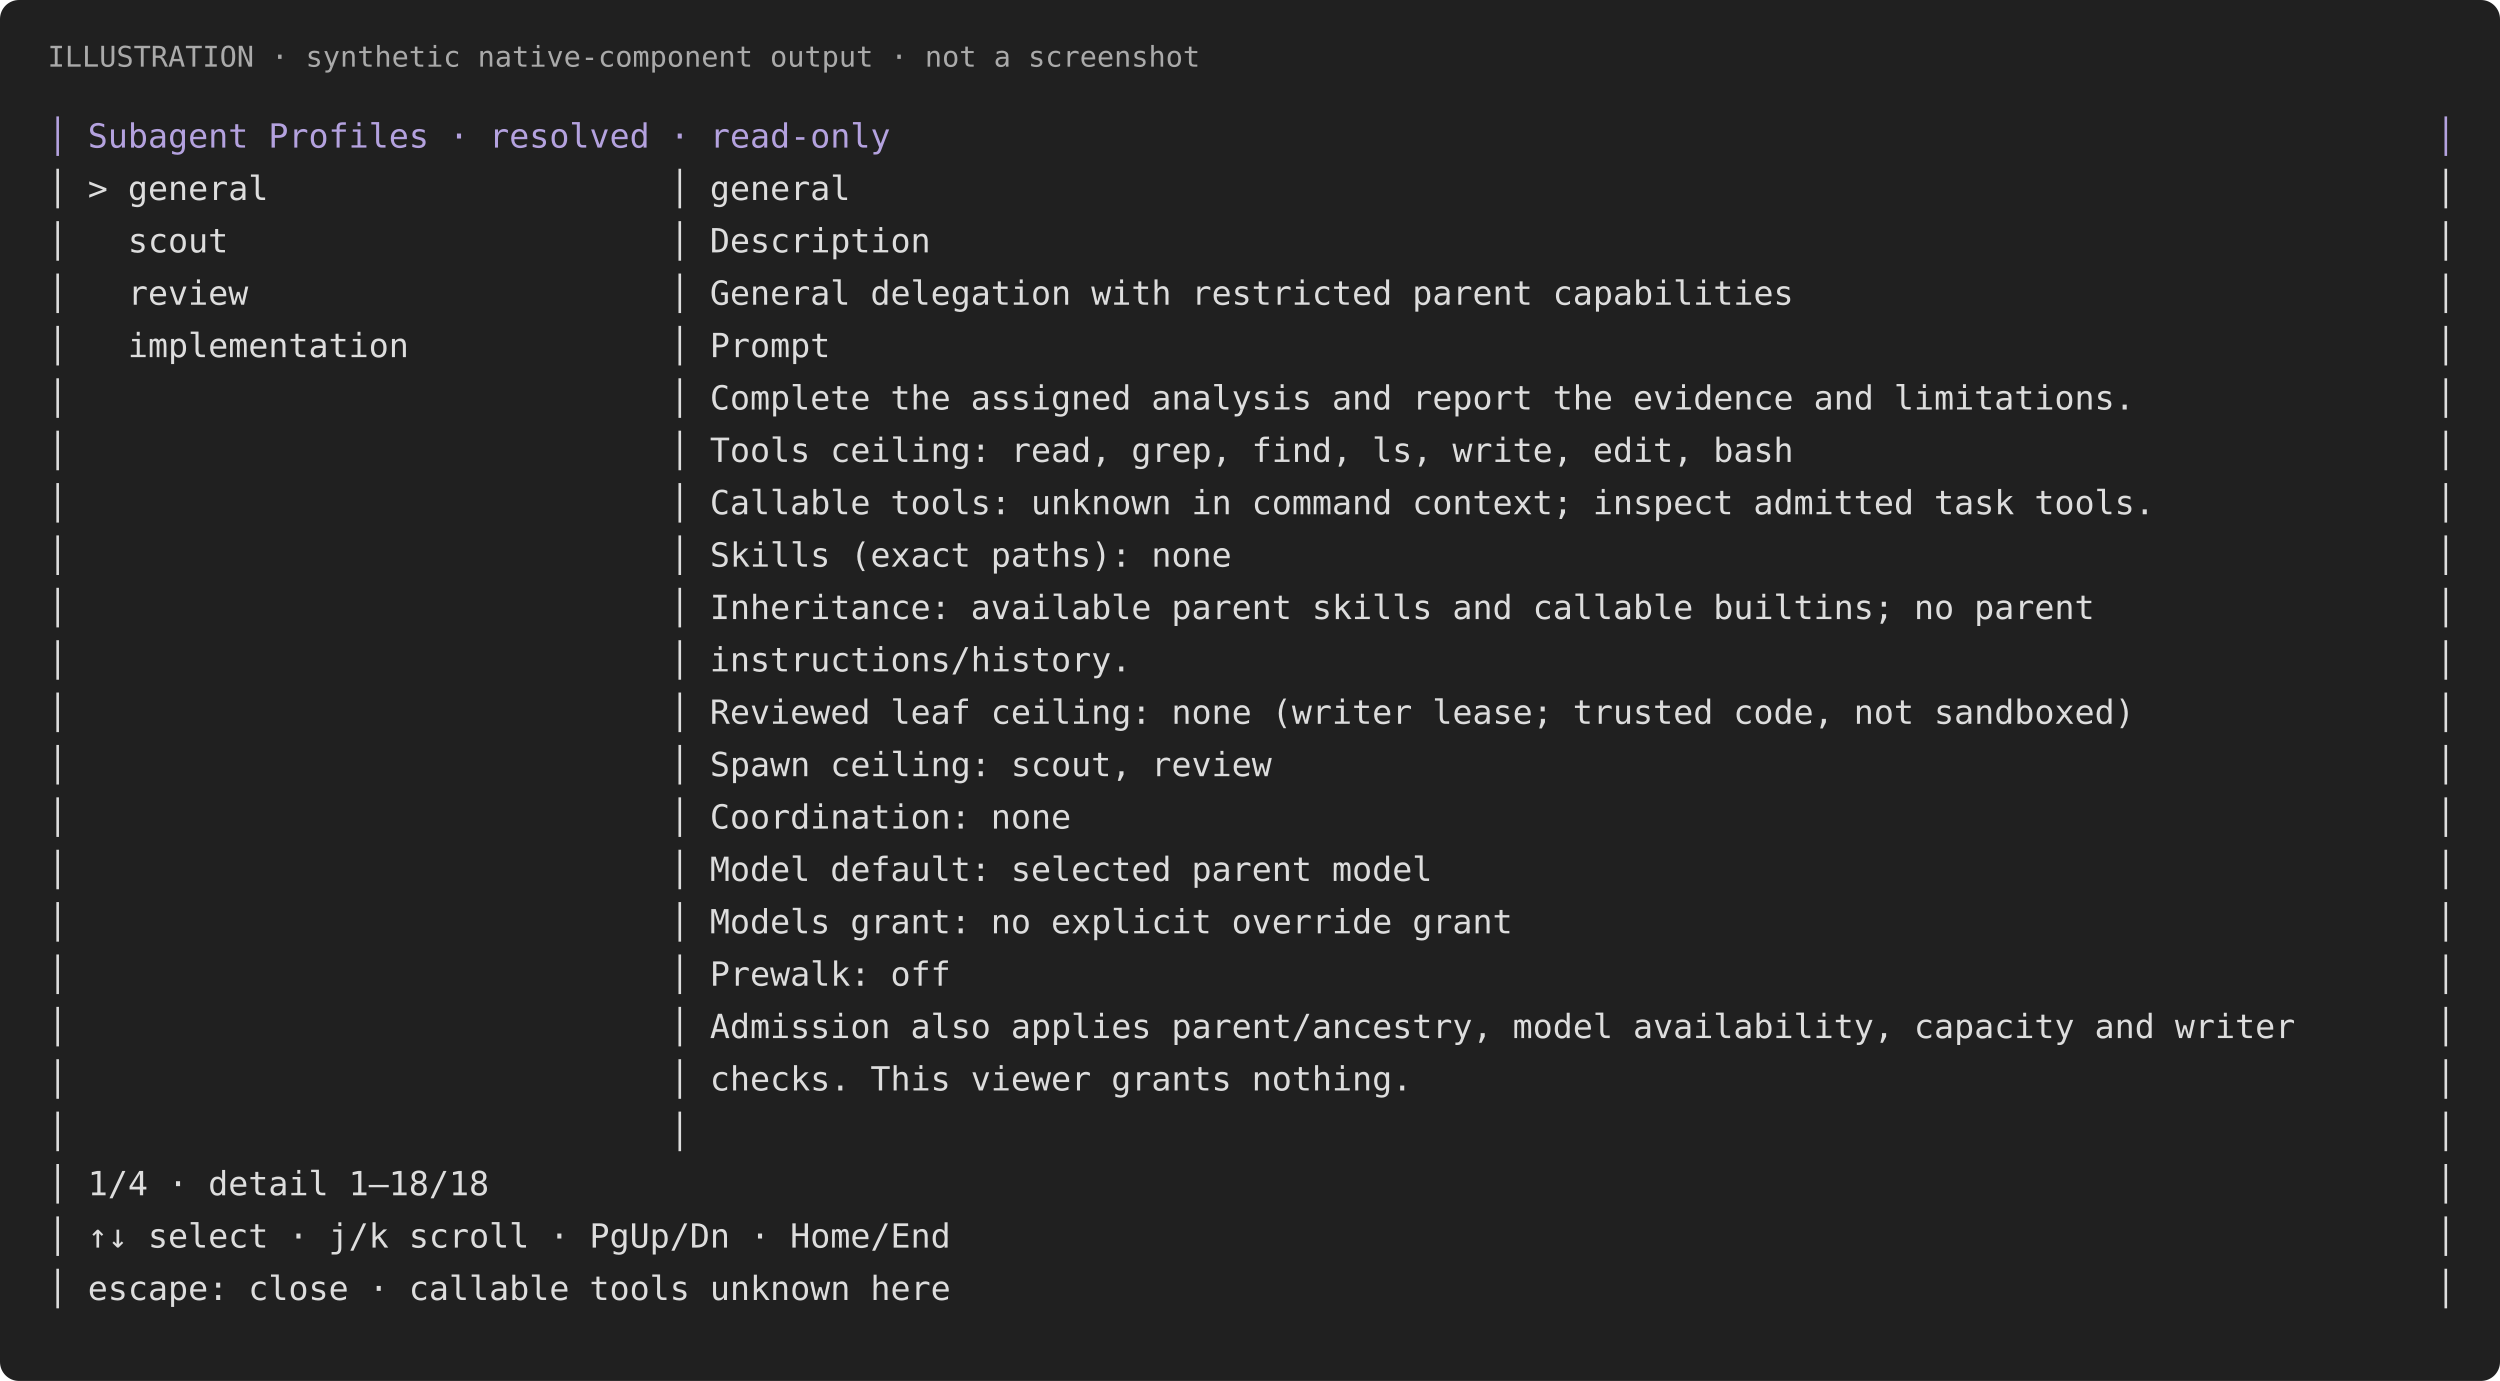
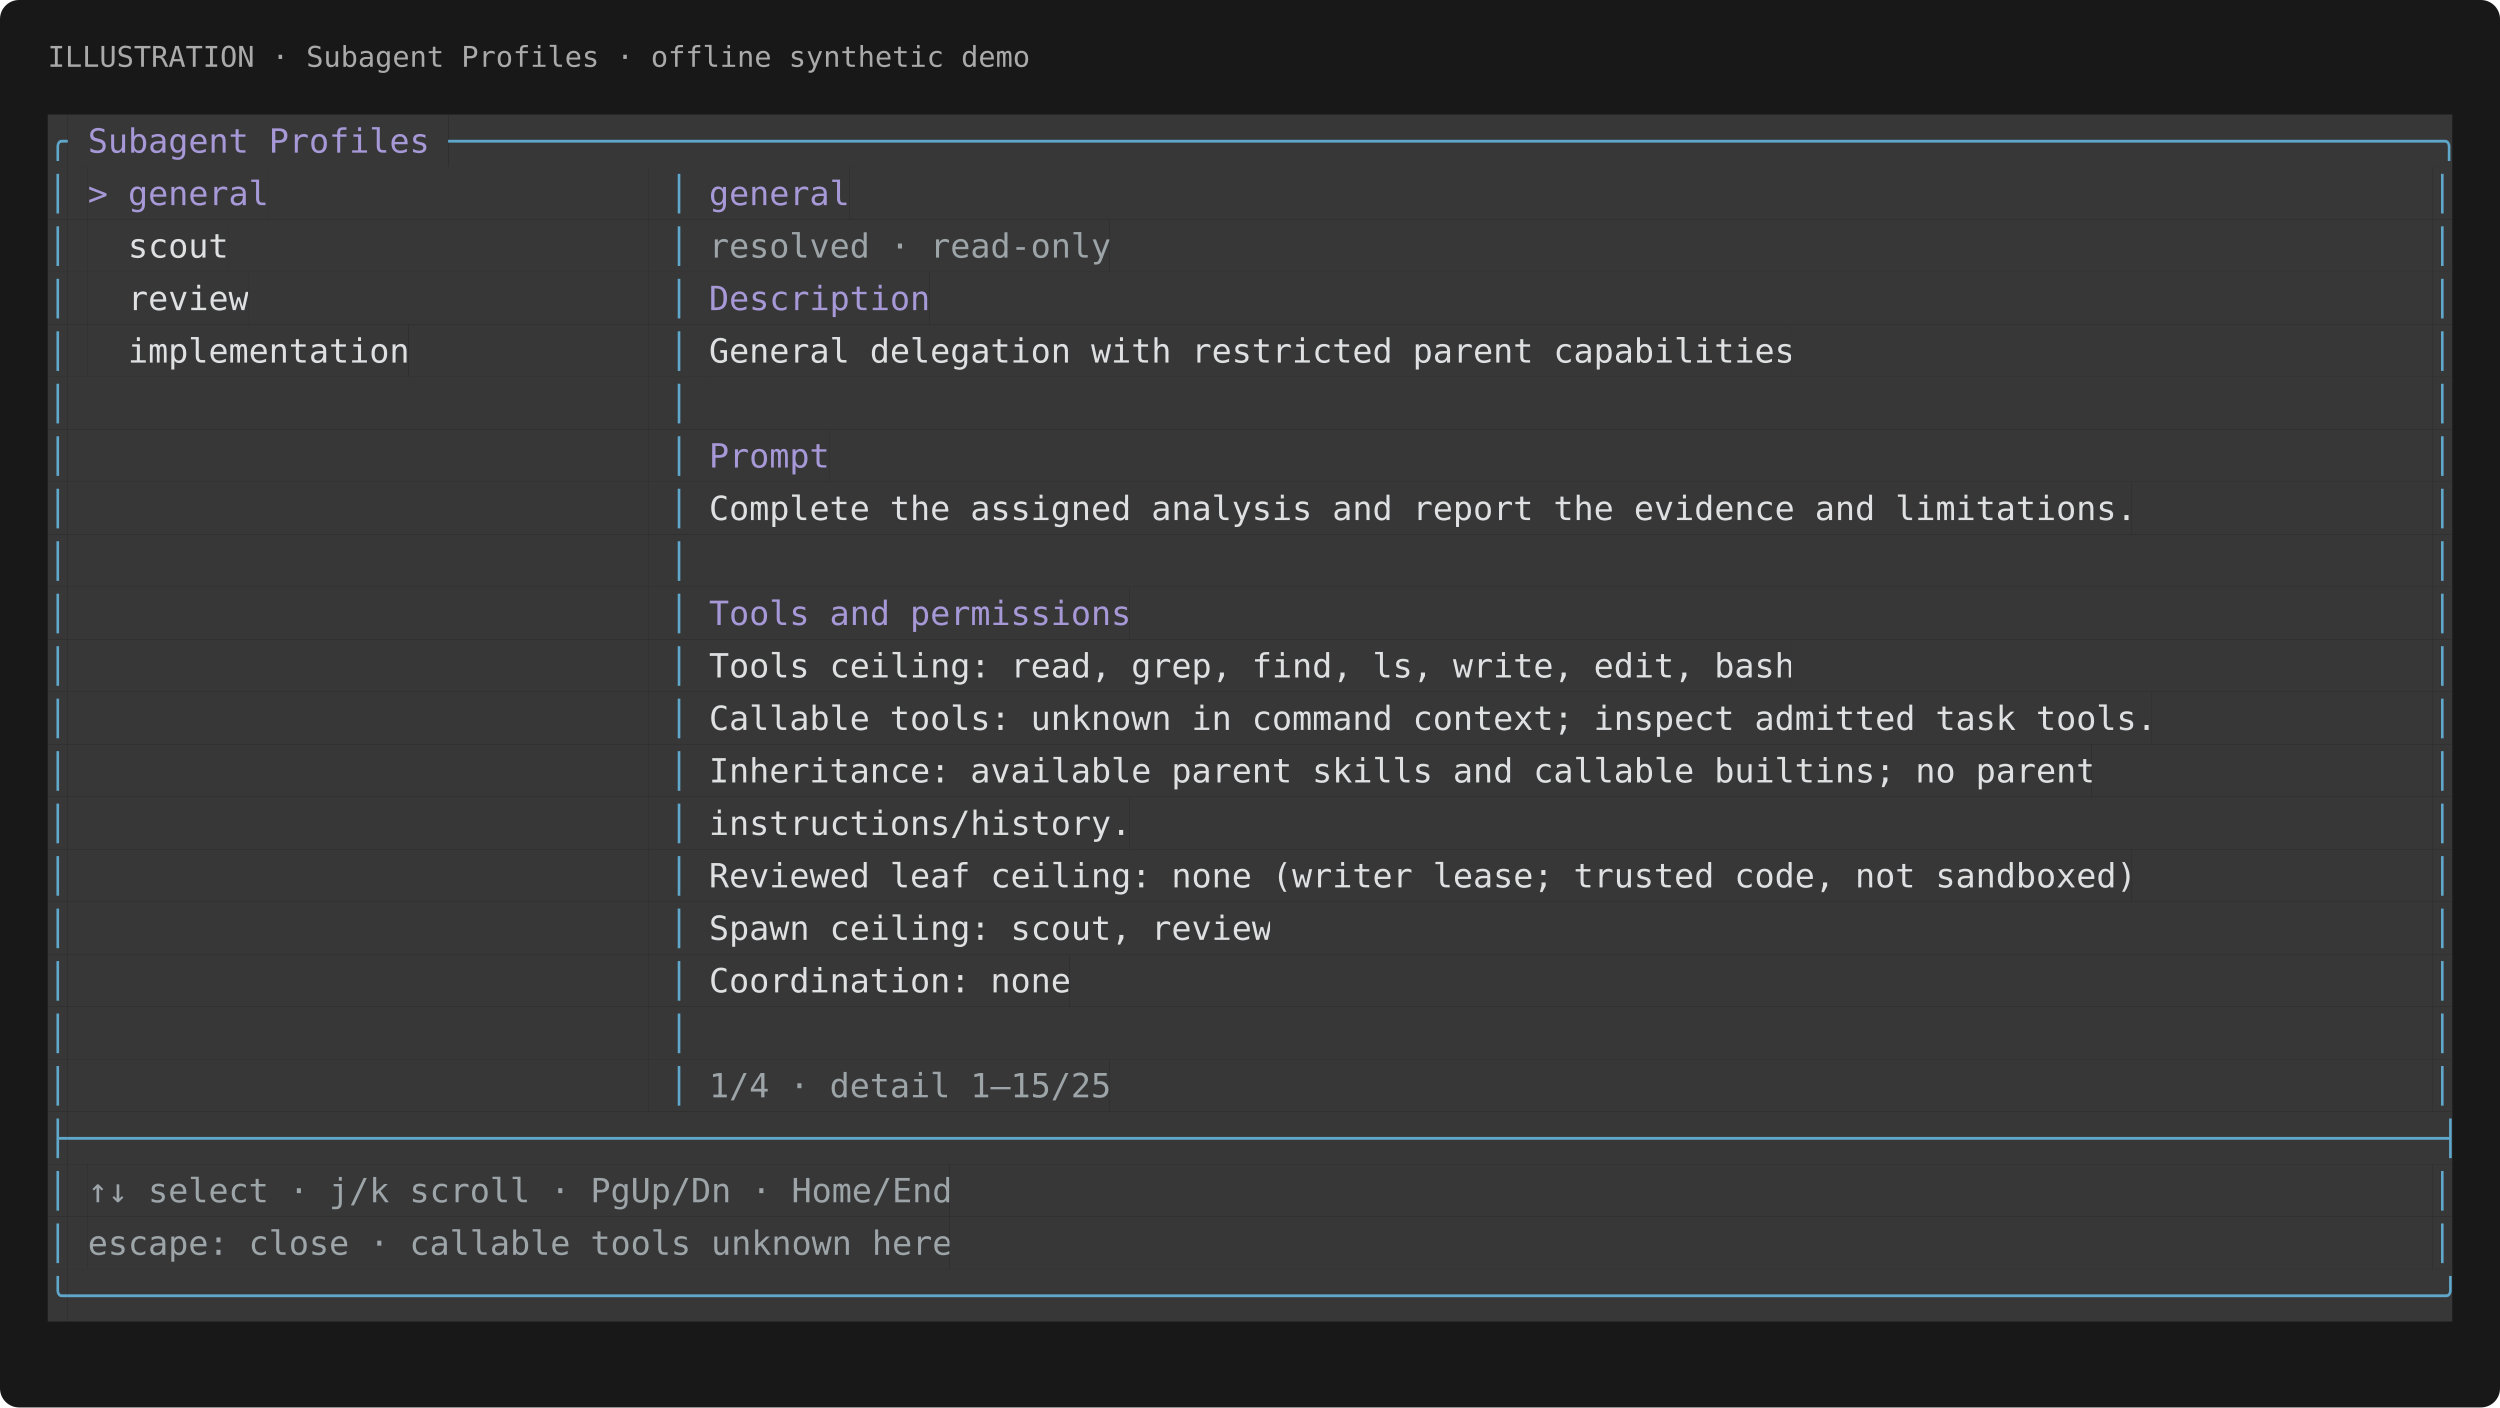
- <svg xmlns="http://www.w3.org/2000/svg" width="1050" height="580" viewBox="0 0 1050 580" role="img" aria-labelledby="title desc">
-   <rect width="100%" height="100%" rx="8" fill="#202020" />
-   <text x="20" y="28" fill="#aaaaaa" font-family="Menlo, monospace" font-size="12">ILLUSTRATION · synthetic native-component output · not a screenshot</text>
-   <text x="20" y="62" xml:space="preserve" fill="#b4a2df" font-family="Menlo, monospace" font-size="14" textLength="1008" lengthAdjust="spacingAndGlyphs">│ Subagent Profiles · resolved · read-only                                                                             │</text>
-   <text x="20" y="84" xml:space="preserve" fill="#dddddd" font-family="Menlo, monospace" font-size="14" textLength="1008" lengthAdjust="spacingAndGlyphs">│ &gt; general                    │ general                                                                               │</text>
-   <text x="20" y="106" xml:space="preserve" fill="#dddddd" font-family="Menlo, monospace" font-size="14" textLength="1008" lengthAdjust="spacingAndGlyphs">│   scout                      │ Description                                                                           │</text>
-   <text x="20" y="128" xml:space="preserve" fill="#dddddd" font-family="Menlo, monospace" font-size="14" textLength="1008" lengthAdjust="spacingAndGlyphs">│   review                     │ General delegation with restricted parent capabilities                                │</text>
-   <text x="20" y="150" xml:space="preserve" fill="#dddddd" font-family="Menlo, monospace" font-size="14" textLength="1008" lengthAdjust="spacingAndGlyphs">│   implementation             │ Prompt                                                                                │</text>
-   <text x="20" y="172" xml:space="preserve" fill="#dddddd" font-family="Menlo, monospace" font-size="14" textLength="1008" lengthAdjust="spacingAndGlyphs">│                              │ Complete the assigned analysis and report the evidence and limitations.               │</text>
-   <text x="20" y="194" xml:space="preserve" fill="#dddddd" font-family="Menlo, monospace" font-size="14" textLength="1008" lengthAdjust="spacingAndGlyphs">│                              │ Tools ceiling: read, grep, find, ls, write, edit, bash                                │</text>
-   <text x="20" y="216" xml:space="preserve" fill="#dddddd" font-family="Menlo, monospace" font-size="14" textLength="1008" lengthAdjust="spacingAndGlyphs">│                              │ Callable tools: unknown in command context; inspect admitted task tools.              │</text>
-   <text x="20" y="238" xml:space="preserve" fill="#dddddd" font-family="Menlo, monospace" font-size="14" textLength="1008" lengthAdjust="spacingAndGlyphs">│                              │ Skills (exact paths): none                                                            │</text>
-   <text x="20" y="260" xml:space="preserve" fill="#dddddd" font-family="Menlo, monospace" font-size="14" textLength="1008" lengthAdjust="spacingAndGlyphs">│                              │ Inheritance: available parent skills and callable builtins; no parent                 │</text>
-   <text x="20" y="282" xml:space="preserve" fill="#dddddd" font-family="Menlo, monospace" font-size="14" textLength="1008" lengthAdjust="spacingAndGlyphs">│                              │ instructions/history.                                                                 │</text>
-   <text x="20" y="304" xml:space="preserve" fill="#dddddd" font-family="Menlo, monospace" font-size="14" textLength="1008" lengthAdjust="spacingAndGlyphs">│                              │ Reviewed leaf ceiling: none (writer lease; trusted code, not sandboxed)               │</text>
-   <text x="20" y="326" xml:space="preserve" fill="#dddddd" font-family="Menlo, monospace" font-size="14" textLength="1008" lengthAdjust="spacingAndGlyphs">│                              │ Spawn ceiling: scout, review                                                          │</text>
-   <text x="20" y="348" xml:space="preserve" fill="#dddddd" font-family="Menlo, monospace" font-size="14" textLength="1008" lengthAdjust="spacingAndGlyphs">│                              │ Coordination: none                                                                    │</text>
-   <text x="20" y="370" xml:space="preserve" fill="#dddddd" font-family="Menlo, monospace" font-size="14" textLength="1008" lengthAdjust="spacingAndGlyphs">│                              │ Model default: selected parent model                                                  │</text>
-   <text x="20" y="392" xml:space="preserve" fill="#dddddd" font-family="Menlo, monospace" font-size="14" textLength="1008" lengthAdjust="spacingAndGlyphs">│                              │ Models grant: no explicit override grant                                              │</text>
-   <text x="20" y="414" xml:space="preserve" fill="#dddddd" font-family="Menlo, monospace" font-size="14" textLength="1008" lengthAdjust="spacingAndGlyphs">│                              │ Prewalk: off                                                                          │</text>
-   <text x="20" y="436" xml:space="preserve" fill="#dddddd" font-family="Menlo, monospace" font-size="14" textLength="1008" lengthAdjust="spacingAndGlyphs">│                              │ Admission also applies parent/ancestry, model availability, capacity and writer       │</text>
-   <text x="20" y="458" xml:space="preserve" fill="#dddddd" font-family="Menlo, monospace" font-size="14" textLength="1008" lengthAdjust="spacingAndGlyphs">│                              │ checks. This viewer grants nothing.                                                   │</text>
-   <text x="20" y="480" xml:space="preserve" fill="#dddddd" font-family="Menlo, monospace" font-size="14" textLength="1008" lengthAdjust="spacingAndGlyphs">│                              │                                                                                       │</text>
-   <text x="20" y="502" xml:space="preserve" fill="#dddddd" font-family="Menlo, monospace" font-size="14" textLength="1008" lengthAdjust="spacingAndGlyphs">│ 1/4 · detail 1–18/18                                                                                                 │</text>
-   <text x="20" y="524" xml:space="preserve" fill="#dddddd" font-family="Menlo, monospace" font-size="14" textLength="1008" lengthAdjust="spacingAndGlyphs">│ ↑↓ select · j/k scroll · PgUp/Dn · Home/End                                                                          │</text>
-   <text x="20" y="546" xml:space="preserve" fill="#dddddd" font-family="Menlo, monospace" font-size="14" textLength="1008" lengthAdjust="spacingAndGlyphs">│ escape: close · callable tools unknown here                                                                          │</text>
+ <svg xmlns="http://www.w3.org/2000/svg" width="1048" height="590" viewBox="0 0 1048 590" role="img" aria-labelledby="title desc">
+   <rect width="100%" height="100%" rx="8" fill="#181818" />
+   <text x="20" y="28" fill="#aaaaaa" font-family="Menlo, monospace" font-size="12">ILLUSTRATION · Subagent Profiles · offline synthetic demo</text>
+   <rect x="20" y="48" width="8.4" height="22" fill="rgb(55,55,55)" />
+   <text x="20" y="64" xml:space="preserve" fill="rgb(95,168,204)" font-family="Menlo, monospace" font-size="14" textLength="8.4" lengthAdjust="spacingAndGlyphs">╭</text>
+   <rect x="28.4" y="48" width="159.6" height="22" fill="rgb(55,55,55)" />
+   <text x="28.4" y="64" xml:space="preserve" fill="rgb(167,152,215)" font-family="Menlo, monospace" font-size="14" textLength="159.6" lengthAdjust="spacingAndGlyphs"> Subagent Profiles </text>
+   <rect x="188" y="48" width="840" height="22" fill="rgb(55,55,55)" />
+   <text x="188" y="64" xml:space="preserve" fill="rgb(95,168,204)" font-family="Menlo, monospace" font-size="14" textLength="840" lengthAdjust="spacingAndGlyphs">───────────────────────────────────────────────────────────────────────────────────────────────────╮</text>
+   <rect x="20" y="70" width="8.4" height="22" fill="rgb(55,55,55)" />
+   <text x="20" y="86" xml:space="preserve" fill="rgb(95,168,204)" font-family="Menlo, monospace" font-size="14" textLength="8.4" lengthAdjust="spacingAndGlyphs">│</text>
+   <rect x="28.4" y="70" width="8.4" height="22" fill="rgb(55,55,55)" />
+   <text x="28.4" y="86" xml:space="preserve" fill="#dddddd" font-family="Menlo, monospace" font-size="14" textLength="8.4" lengthAdjust="spacingAndGlyphs"> </text>
+   <rect x="36.8" y="70" width="75.6" height="22" fill="rgb(55,55,55)" />
+   <text x="36.8" y="86" xml:space="preserve" fill="rgb(167,152,215)" font-family="Menlo, monospace" font-size="14" textLength="75.6" lengthAdjust="spacingAndGlyphs">&gt; general</text>
+   <rect x="112.4" y="70" width="159.6" height="22" fill="rgb(55,55,55)" />
+   <text x="112.4" y="86" xml:space="preserve" fill="#dddddd" font-family="Menlo, monospace" font-size="14" textLength="159.6" lengthAdjust="spacingAndGlyphs">                   </text>
+   <rect x="272" y="70" width="25.2" height="22" fill="rgb(55,55,55)" />
+   <text x="272" y="86" xml:space="preserve" fill="rgb(95,168,204)" font-family="Menlo, monospace" font-size="14" textLength="25.2" lengthAdjust="spacingAndGlyphs"> │ </text>
+   <rect x="297.2" y="70" width="58.8" height="22" fill="rgb(55,55,55)" />
+   <text x="297.2" y="86" xml:space="preserve" fill="rgb(167,152,215)" font-family="Menlo, monospace" font-size="14" textLength="58.8" lengthAdjust="spacingAndGlyphs">general</text>
+   <rect x="356" y="70" width="663.6" height="22" fill="rgb(55,55,55)" />
+   <text x="356" y="86" xml:space="preserve" fill="#dddddd" font-family="Menlo, monospace" font-size="14" textLength="663.6" lengthAdjust="spacingAndGlyphs">                                                                               </text>
+   <rect x="1019.6" y="70" width="8.4" height="22" fill="rgb(55,55,55)" />
+   <text x="1019.6" y="86" xml:space="preserve" fill="rgb(95,168,204)" font-family="Menlo, monospace" font-size="14" textLength="8.4" lengthAdjust="spacingAndGlyphs">│</text>
+   <rect x="20" y="92" width="8.4" height="22" fill="rgb(55,55,55)" />
+   <text x="20" y="108" xml:space="preserve" fill="rgb(95,168,204)" font-family="Menlo, monospace" font-size="14" textLength="8.4" lengthAdjust="spacingAndGlyphs">│</text>
+   <rect x="28.4" y="92" width="8.4" height="22" fill="rgb(55,55,55)" />
+   <text x="28.4" y="108" xml:space="preserve" fill="#dddddd" font-family="Menlo, monospace" font-size="14" textLength="8.4" lengthAdjust="spacingAndGlyphs"> </text>
+   <rect x="36.8" y="92" width="58.8" height="22" fill="rgb(55,55,55)" />
+   <text x="36.8" y="108" xml:space="preserve" fill="rgb(222,224,225)" font-family="Menlo, monospace" font-size="14" textLength="58.8" lengthAdjust="spacingAndGlyphs">  scout</text>
+   <rect x="95.6" y="92" width="176.4" height="22" fill="rgb(55,55,55)" />
+   <text x="95.6" y="108" xml:space="preserve" fill="#dddddd" font-family="Menlo, monospace" font-size="14" textLength="176.4" lengthAdjust="spacingAndGlyphs">                     </text>
+   <rect x="272" y="92" width="25.2" height="22" fill="rgb(55,55,55)" />
+   <text x="272" y="108" xml:space="preserve" fill="rgb(95,168,204)" font-family="Menlo, monospace" font-size="14" textLength="25.2" lengthAdjust="spacingAndGlyphs"> │ </text>
+   <rect x="297.2" y="92" width="168" height="22" fill="rgb(55,55,55)" />
+   <text x="297.2" y="108" xml:space="preserve" fill="rgb(157,165,169)" font-family="Menlo, monospace" font-size="14" textLength="168" lengthAdjust="spacingAndGlyphs">resolved · read-only</text>
+   <rect x="465.2" y="92" width="554.4" height="22" fill="rgb(55,55,55)" />
+   <text x="465.2" y="108" xml:space="preserve" fill="#dddddd" font-family="Menlo, monospace" font-size="14" textLength="554.4" lengthAdjust="spacingAndGlyphs">                                                                  </text>
+   <rect x="1019.6" y="92" width="8.4" height="22" fill="rgb(55,55,55)" />
+   <text x="1019.6" y="108" xml:space="preserve" fill="rgb(95,168,204)" font-family="Menlo, monospace" font-size="14" textLength="8.4" lengthAdjust="spacingAndGlyphs">│</text>
+   <rect x="20" y="114" width="8.4" height="22" fill="rgb(55,55,55)" />
+   <text x="20" y="130" xml:space="preserve" fill="rgb(95,168,204)" font-family="Menlo, monospace" font-size="14" textLength="8.4" lengthAdjust="spacingAndGlyphs">│</text>
+   <rect x="28.4" y="114" width="8.4" height="22" fill="rgb(55,55,55)" />
+   <text x="28.4" y="130" xml:space="preserve" fill="#dddddd" font-family="Menlo, monospace" font-size="14" textLength="8.4" lengthAdjust="spacingAndGlyphs"> </text>
+   <rect x="36.8" y="114" width="67.2" height="22" fill="rgb(55,55,55)" />
+   <text x="36.8" y="130" xml:space="preserve" fill="rgb(222,224,225)" font-family="Menlo, monospace" font-size="14" textLength="67.2" lengthAdjust="spacingAndGlyphs">  review</text>
+   <rect x="104" y="114" width="168" height="22" fill="rgb(55,55,55)" />
+   <text x="104" y="130" xml:space="preserve" fill="#dddddd" font-family="Menlo, monospace" font-size="14" textLength="168" lengthAdjust="spacingAndGlyphs">                    </text>
+   <rect x="272" y="114" width="25.2" height="22" fill="rgb(55,55,55)" />
+   <text x="272" y="130" xml:space="preserve" fill="rgb(95,168,204)" font-family="Menlo, monospace" font-size="14" textLength="25.2" lengthAdjust="spacingAndGlyphs"> │ </text>
+   <rect x="297.2" y="114" width="92.4" height="22" fill="rgb(55,55,55)" />
+   <text x="297.2" y="130" xml:space="preserve" fill="rgb(167,152,215)" font-family="Menlo, monospace" font-size="14" textLength="92.4" lengthAdjust="spacingAndGlyphs">Description</text>
+   <rect x="389.6" y="114" width="630" height="22" fill="rgb(55,55,55)" />
+   <text x="389.6" y="130" xml:space="preserve" fill="#dddddd" font-family="Menlo, monospace" font-size="14" textLength="630" lengthAdjust="spacingAndGlyphs">                                                                           </text>
+   <rect x="1019.6" y="114" width="8.4" height="22" fill="rgb(55,55,55)" />
+   <text x="1019.6" y="130" xml:space="preserve" fill="rgb(95,168,204)" font-family="Menlo, monospace" font-size="14" textLength="8.4" lengthAdjust="spacingAndGlyphs">│</text>
+   <rect x="20" y="136" width="8.4" height="22" fill="rgb(55,55,55)" />
+   <text x="20" y="152" xml:space="preserve" fill="rgb(95,168,204)" font-family="Menlo, monospace" font-size="14" textLength="8.4" lengthAdjust="spacingAndGlyphs">│</text>
+   <rect x="28.4" y="136" width="8.4" height="22" fill="rgb(55,55,55)" />
+   <text x="28.4" y="152" xml:space="preserve" fill="#dddddd" font-family="Menlo, monospace" font-size="14" textLength="8.4" lengthAdjust="spacingAndGlyphs"> </text>
+   <rect x="36.8" y="136" width="134.4" height="22" fill="rgb(55,55,55)" />
+   <text x="36.8" y="152" xml:space="preserve" fill="rgb(222,224,225)" font-family="Menlo, monospace" font-size="14" textLength="134.4" lengthAdjust="spacingAndGlyphs">  implementation</text>
+   <rect x="171.2" y="136" width="100.8" height="22" fill="rgb(55,55,55)" />
+   <text x="171.2" y="152" xml:space="preserve" fill="#dddddd" font-family="Menlo, monospace" font-size="14" textLength="100.8" lengthAdjust="spacingAndGlyphs">            </text>
+   <rect x="272" y="136" width="25.2" height="22" fill="rgb(55,55,55)" />
+   <text x="272" y="152" xml:space="preserve" fill="rgb(95,168,204)" font-family="Menlo, monospace" font-size="14" textLength="25.2" lengthAdjust="spacingAndGlyphs"> │ </text>
+   <rect x="297.2" y="136" width="453.6" height="22" fill="rgb(55,55,55)" />
+   <text x="297.2" y="152" xml:space="preserve" fill="rgb(222,224,225)" font-family="Menlo, monospace" font-size="14" textLength="453.6" lengthAdjust="spacingAndGlyphs">General delegation with restricted parent capabilities</text>
+   <rect x="750.8" y="136" width="268.8" height="22" fill="rgb(55,55,55)" />
+   <text x="750.8" y="152" xml:space="preserve" fill="#dddddd" font-family="Menlo, monospace" font-size="14" textLength="268.8" lengthAdjust="spacingAndGlyphs">                                </text>
+   <rect x="1019.6" y="136" width="8.4" height="22" fill="rgb(55,55,55)" />
+   <text x="1019.6" y="152" xml:space="preserve" fill="rgb(95,168,204)" font-family="Menlo, monospace" font-size="14" textLength="8.4" lengthAdjust="spacingAndGlyphs">│</text>
+   <rect x="20" y="158" width="8.4" height="22" fill="rgb(55,55,55)" />
+   <text x="20" y="174" xml:space="preserve" fill="rgb(95,168,204)" font-family="Menlo, monospace" font-size="14" textLength="8.4" lengthAdjust="spacingAndGlyphs">│</text>
+   <rect x="28.4" y="158" width="243.6" height="22" fill="rgb(55,55,55)" />
+   <text x="28.4" y="174" xml:space="preserve" fill="#dddddd" font-family="Menlo, monospace" font-size="14" textLength="243.6" lengthAdjust="spacingAndGlyphs">                             </text>
+   <rect x="272" y="158" width="25.2" height="22" fill="rgb(55,55,55)" />
+   <text x="272" y="174" xml:space="preserve" fill="rgb(95,168,204)" font-family="Menlo, monospace" font-size="14" textLength="25.2" lengthAdjust="spacingAndGlyphs"> │ </text>
+   <rect x="297.2" y="158" width="722.4" height="22" fill="rgb(55,55,55)" />
+   <text x="297.2" y="174" xml:space="preserve" fill="#dddddd" font-family="Menlo, monospace" font-size="14" textLength="722.4" lengthAdjust="spacingAndGlyphs">                                                                                      </text>
+   <rect x="1019.6" y="158" width="8.4" height="22" fill="rgb(55,55,55)" />
+   <text x="1019.6" y="174" xml:space="preserve" fill="rgb(95,168,204)" font-family="Menlo, monospace" font-size="14" textLength="8.4" lengthAdjust="spacingAndGlyphs">│</text>
+   <rect x="20" y="180" width="8.4" height="22" fill="rgb(55,55,55)" />
+   <text x="20" y="196" xml:space="preserve" fill="rgb(95,168,204)" font-family="Menlo, monospace" font-size="14" textLength="8.4" lengthAdjust="spacingAndGlyphs">│</text>
+   <rect x="28.4" y="180" width="243.6" height="22" fill="rgb(55,55,55)" />
+   <text x="28.4" y="196" xml:space="preserve" fill="#dddddd" font-family="Menlo, monospace" font-size="14" textLength="243.6" lengthAdjust="spacingAndGlyphs">                             </text>
+   <rect x="272" y="180" width="25.2" height="22" fill="rgb(55,55,55)" />
+   <text x="272" y="196" xml:space="preserve" fill="rgb(95,168,204)" font-family="Menlo, monospace" font-size="14" textLength="25.2" lengthAdjust="spacingAndGlyphs"> │ </text>
+   <rect x="297.2" y="180" width="50.4" height="22" fill="rgb(55,55,55)" />
+   <text x="297.2" y="196" xml:space="preserve" fill="rgb(167,152,215)" font-family="Menlo, monospace" font-size="14" textLength="50.4" lengthAdjust="spacingAndGlyphs">Prompt</text>
+   <rect x="347.6" y="180" width="672" height="22" fill="rgb(55,55,55)" />
+   <text x="347.6" y="196" xml:space="preserve" fill="#dddddd" font-family="Menlo, monospace" font-size="14" textLength="672" lengthAdjust="spacingAndGlyphs">                                                                                </text>
+   <rect x="1019.6" y="180" width="8.4" height="22" fill="rgb(55,55,55)" />
+   <text x="1019.6" y="196" xml:space="preserve" fill="rgb(95,168,204)" font-family="Menlo, monospace" font-size="14" textLength="8.4" lengthAdjust="spacingAndGlyphs">│</text>
+   <rect x="20" y="202" width="8.4" height="22" fill="rgb(55,55,55)" />
+   <text x="20" y="218" xml:space="preserve" fill="rgb(95,168,204)" font-family="Menlo, monospace" font-size="14" textLength="8.4" lengthAdjust="spacingAndGlyphs">│</text>
+   <rect x="28.4" y="202" width="243.6" height="22" fill="rgb(55,55,55)" />
+   <text x="28.4" y="218" xml:space="preserve" fill="#dddddd" font-family="Menlo, monospace" font-size="14" textLength="243.6" lengthAdjust="spacingAndGlyphs">                             </text>
+   <rect x="272" y="202" width="25.2" height="22" fill="rgb(55,55,55)" />
+   <text x="272" y="218" xml:space="preserve" fill="rgb(95,168,204)" font-family="Menlo, monospace" font-size="14" textLength="25.2" lengthAdjust="spacingAndGlyphs"> │ </text>
+   <rect x="297.2" y="202" width="596.4" height="22" fill="rgb(55,55,55)" />
+   <text x="297.2" y="218" xml:space="preserve" fill="rgb(222,224,225)" font-family="Menlo, monospace" font-size="14" textLength="596.4" lengthAdjust="spacingAndGlyphs">Complete the assigned analysis and report the evidence and limitations.</text>
+   <rect x="893.6" y="202" width="126" height="22" fill="rgb(55,55,55)" />
+   <text x="893.6" y="218" xml:space="preserve" fill="#dddddd" font-family="Menlo, monospace" font-size="14" textLength="126" lengthAdjust="spacingAndGlyphs">               </text>
+   <rect x="1019.6" y="202" width="8.4" height="22" fill="rgb(55,55,55)" />
+   <text x="1019.6" y="218" xml:space="preserve" fill="rgb(95,168,204)" font-family="Menlo, monospace" font-size="14" textLength="8.4" lengthAdjust="spacingAndGlyphs">│</text>
+   <rect x="20" y="224" width="8.4" height="22" fill="rgb(55,55,55)" />
+   <text x="20" y="240" xml:space="preserve" fill="rgb(95,168,204)" font-family="Menlo, monospace" font-size="14" textLength="8.4" lengthAdjust="spacingAndGlyphs">│</text>
+   <rect x="28.4" y="224" width="243.6" height="22" fill="rgb(55,55,55)" />
+   <text x="28.4" y="240" xml:space="preserve" fill="#dddddd" font-family="Menlo, monospace" font-size="14" textLength="243.6" lengthAdjust="spacingAndGlyphs">                             </text>
+   <rect x="272" y="224" width="25.2" height="22" fill="rgb(55,55,55)" />
+   <text x="272" y="240" xml:space="preserve" fill="rgb(95,168,204)" font-family="Menlo, monospace" font-size="14" textLength="25.2" lengthAdjust="spacingAndGlyphs"> │ </text>
+   <rect x="297.2" y="224" width="722.4" height="22" fill="rgb(55,55,55)" />
+   <text x="297.2" y="240" xml:space="preserve" fill="#dddddd" font-family="Menlo, monospace" font-size="14" textLength="722.4" lengthAdjust="spacingAndGlyphs">                                                                                      </text>
+   <rect x="1019.6" y="224" width="8.4" height="22" fill="rgb(55,55,55)" />
+   <text x="1019.6" y="240" xml:space="preserve" fill="rgb(95,168,204)" font-family="Menlo, monospace" font-size="14" textLength="8.4" lengthAdjust="spacingAndGlyphs">│</text>
+   <rect x="20" y="246" width="8.4" height="22" fill="rgb(55,55,55)" />
+   <text x="20" y="262" xml:space="preserve" fill="rgb(95,168,204)" font-family="Menlo, monospace" font-size="14" textLength="8.4" lengthAdjust="spacingAndGlyphs">│</text>
+   <rect x="28.4" y="246" width="243.6" height="22" fill="rgb(55,55,55)" />
+   <text x="28.4" y="262" xml:space="preserve" fill="#dddddd" font-family="Menlo, monospace" font-size="14" textLength="243.6" lengthAdjust="spacingAndGlyphs">                             </text>
+   <rect x="272" y="246" width="25.2" height="22" fill="rgb(55,55,55)" />
+   <text x="272" y="262" xml:space="preserve" fill="rgb(95,168,204)" font-family="Menlo, monospace" font-size="14" textLength="25.2" lengthAdjust="spacingAndGlyphs"> │ </text>
+   <rect x="297.2" y="246" width="176.4" height="22" fill="rgb(55,55,55)" />
+   <text x="297.2" y="262" xml:space="preserve" fill="rgb(167,152,215)" font-family="Menlo, monospace" font-size="14" textLength="176.4" lengthAdjust="spacingAndGlyphs">Tools and permissions</text>
+   <rect x="473.6" y="246" width="546" height="22" fill="rgb(55,55,55)" />
+   <text x="473.6" y="262" xml:space="preserve" fill="#dddddd" font-family="Menlo, monospace" font-size="14" textLength="546" lengthAdjust="spacingAndGlyphs">                                                                 </text>
+   <rect x="1019.6" y="246" width="8.4" height="22" fill="rgb(55,55,55)" />
+   <text x="1019.6" y="262" xml:space="preserve" fill="rgb(95,168,204)" font-family="Menlo, monospace" font-size="14" textLength="8.4" lengthAdjust="spacingAndGlyphs">│</text>
+   <rect x="20" y="268" width="8.4" height="22" fill="rgb(55,55,55)" />
+   <text x="20" y="284" xml:space="preserve" fill="rgb(95,168,204)" font-family="Menlo, monospace" font-size="14" textLength="8.4" lengthAdjust="spacingAndGlyphs">│</text>
+   <rect x="28.4" y="268" width="243.6" height="22" fill="rgb(55,55,55)" />
+   <text x="28.4" y="284" xml:space="preserve" fill="#dddddd" font-family="Menlo, monospace" font-size="14" textLength="243.6" lengthAdjust="spacingAndGlyphs">                             </text>
+   <rect x="272" y="268" width="25.2" height="22" fill="rgb(55,55,55)" />
+   <text x="272" y="284" xml:space="preserve" fill="rgb(95,168,204)" font-family="Menlo, monospace" font-size="14" textLength="25.2" lengthAdjust="spacingAndGlyphs"> │ </text>
+   <rect x="297.2" y="268" width="453.6" height="22" fill="rgb(55,55,55)" />
+   <text x="297.2" y="284" xml:space="preserve" fill="rgb(222,224,225)" font-family="Menlo, monospace" font-size="14" textLength="453.6" lengthAdjust="spacingAndGlyphs">Tools ceiling: read, grep, find, ls, write, edit, bash</text>
+   <rect x="750.8" y="268" width="268.8" height="22" fill="rgb(55,55,55)" />
+   <text x="750.8" y="284" xml:space="preserve" fill="#dddddd" font-family="Menlo, monospace" font-size="14" textLength="268.8" lengthAdjust="spacingAndGlyphs">                                </text>
+   <rect x="1019.6" y="268" width="8.4" height="22" fill="rgb(55,55,55)" />
+   <text x="1019.6" y="284" xml:space="preserve" fill="rgb(95,168,204)" font-family="Menlo, monospace" font-size="14" textLength="8.4" lengthAdjust="spacingAndGlyphs">│</text>
+   <rect x="20" y="290" width="8.4" height="22" fill="rgb(55,55,55)" />
+   <text x="20" y="306" xml:space="preserve" fill="rgb(95,168,204)" font-family="Menlo, monospace" font-size="14" textLength="8.4" lengthAdjust="spacingAndGlyphs">│</text>
+   <rect x="28.4" y="290" width="243.6" height="22" fill="rgb(55,55,55)" />
+   <text x="28.4" y="306" xml:space="preserve" fill="#dddddd" font-family="Menlo, monospace" font-size="14" textLength="243.6" lengthAdjust="spacingAndGlyphs">                             </text>
+   <rect x="272" y="290" width="25.2" height="22" fill="rgb(55,55,55)" />
+   <text x="272" y="306" xml:space="preserve" fill="rgb(95,168,204)" font-family="Menlo, monospace" font-size="14" textLength="25.2" lengthAdjust="spacingAndGlyphs"> │ </text>
+   <rect x="297.2" y="290" width="604.8" height="22" fill="rgb(55,55,55)" />
+   <text x="297.2" y="306" xml:space="preserve" fill="rgb(222,224,225)" font-family="Menlo, monospace" font-size="14" textLength="604.8" lengthAdjust="spacingAndGlyphs">Callable tools: unknown in command context; inspect admitted task tools.</text>
+   <rect x="902" y="290" width="117.6" height="22" fill="rgb(55,55,55)" />
+   <text x="902" y="306" xml:space="preserve" fill="#dddddd" font-family="Menlo, monospace" font-size="14" textLength="117.6" lengthAdjust="spacingAndGlyphs">              </text>
+   <rect x="1019.6" y="290" width="8.4" height="22" fill="rgb(55,55,55)" />
+   <text x="1019.6" y="306" xml:space="preserve" fill="rgb(95,168,204)" font-family="Menlo, monospace" font-size="14" textLength="8.4" lengthAdjust="spacingAndGlyphs">│</text>
+   <rect x="20" y="312" width="8.4" height="22" fill="rgb(55,55,55)" />
+   <text x="20" y="328" xml:space="preserve" fill="rgb(95,168,204)" font-family="Menlo, monospace" font-size="14" textLength="8.4" lengthAdjust="spacingAndGlyphs">│</text>
+   <rect x="28.4" y="312" width="243.6" height="22" fill="rgb(55,55,55)" />
+   <text x="28.4" y="328" xml:space="preserve" fill="#dddddd" font-family="Menlo, monospace" font-size="14" textLength="243.6" lengthAdjust="spacingAndGlyphs">                             </text>
+   <rect x="272" y="312" width="25.2" height="22" fill="rgb(55,55,55)" />
+   <text x="272" y="328" xml:space="preserve" fill="rgb(95,168,204)" font-family="Menlo, monospace" font-size="14" textLength="25.2" lengthAdjust="spacingAndGlyphs"> │ </text>
+   <rect x="297.2" y="312" width="579.6" height="22" fill="rgb(55,55,55)" />
+   <text x="297.2" y="328" xml:space="preserve" fill="rgb(222,224,225)" font-family="Menlo, monospace" font-size="14" textLength="579.6" lengthAdjust="spacingAndGlyphs">Inheritance: available parent skills and callable builtins; no parent</text>
+   <rect x="876.8" y="312" width="142.8" height="22" fill="rgb(55,55,55)" />
+   <text x="876.8" y="328" xml:space="preserve" fill="#dddddd" font-family="Menlo, monospace" font-size="14" textLength="142.8" lengthAdjust="spacingAndGlyphs">                 </text>
+   <rect x="1019.6" y="312" width="8.4" height="22" fill="rgb(55,55,55)" />
+   <text x="1019.6" y="328" xml:space="preserve" fill="rgb(95,168,204)" font-family="Menlo, monospace" font-size="14" textLength="8.4" lengthAdjust="spacingAndGlyphs">│</text>
+   <rect x="20" y="334" width="8.4" height="22" fill="rgb(55,55,55)" />
+   <text x="20" y="350" xml:space="preserve" fill="rgb(95,168,204)" font-family="Menlo, monospace" font-size="14" textLength="8.4" lengthAdjust="spacingAndGlyphs">│</text>
+   <rect x="28.4" y="334" width="243.6" height="22" fill="rgb(55,55,55)" />
+   <text x="28.4" y="350" xml:space="preserve" fill="#dddddd" font-family="Menlo, monospace" font-size="14" textLength="243.6" lengthAdjust="spacingAndGlyphs">                             </text>
+   <rect x="272" y="334" width="25.2" height="22" fill="rgb(55,55,55)" />
+   <text x="272" y="350" xml:space="preserve" fill="rgb(95,168,204)" font-family="Menlo, monospace" font-size="14" textLength="25.2" lengthAdjust="spacingAndGlyphs"> │ </text>
+   <rect x="297.2" y="334" width="176.4" height="22" fill="rgb(55,55,55)" />
+   <text x="297.2" y="350" xml:space="preserve" fill="rgb(222,224,225)" font-family="Menlo, monospace" font-size="14" textLength="176.4" lengthAdjust="spacingAndGlyphs">instructions/history.</text>
+   <rect x="473.6" y="334" width="546" height="22" fill="rgb(55,55,55)" />
+   <text x="473.6" y="350" xml:space="preserve" fill="#dddddd" font-family="Menlo, monospace" font-size="14" textLength="546" lengthAdjust="spacingAndGlyphs">                                                                 </text>
+   <rect x="1019.6" y="334" width="8.4" height="22" fill="rgb(55,55,55)" />
+   <text x="1019.6" y="350" xml:space="preserve" fill="rgb(95,168,204)" font-family="Menlo, monospace" font-size="14" textLength="8.4" lengthAdjust="spacingAndGlyphs">│</text>
+   <rect x="20" y="356" width="8.4" height="22" fill="rgb(55,55,55)" />
+   <text x="20" y="372" xml:space="preserve" fill="rgb(95,168,204)" font-family="Menlo, monospace" font-size="14" textLength="8.4" lengthAdjust="spacingAndGlyphs">│</text>
+   <rect x="28.4" y="356" width="243.6" height="22" fill="rgb(55,55,55)" />
+   <text x="28.4" y="372" xml:space="preserve" fill="#dddddd" font-family="Menlo, monospace" font-size="14" textLength="243.6" lengthAdjust="spacingAndGlyphs">                             </text>
+   <rect x="272" y="356" width="25.2" height="22" fill="rgb(55,55,55)" />
+   <text x="272" y="372" xml:space="preserve" fill="rgb(95,168,204)" font-family="Menlo, monospace" font-size="14" textLength="25.2" lengthAdjust="spacingAndGlyphs"> │ </text>
+   <rect x="297.2" y="356" width="596.4" height="22" fill="rgb(55,55,55)" />
+   <text x="297.2" y="372" xml:space="preserve" fill="rgb(222,224,225)" font-family="Menlo, monospace" font-size="14" textLength="596.4" lengthAdjust="spacingAndGlyphs">Reviewed leaf ceiling: none (writer lease; trusted code, not sandboxed)</text>
+   <rect x="893.6" y="356" width="126" height="22" fill="rgb(55,55,55)" />
+   <text x="893.6" y="372" xml:space="preserve" fill="#dddddd" font-family="Menlo, monospace" font-size="14" textLength="126" lengthAdjust="spacingAndGlyphs">               </text>
+   <rect x="1019.6" y="356" width="8.4" height="22" fill="rgb(55,55,55)" />
+   <text x="1019.6" y="372" xml:space="preserve" fill="rgb(95,168,204)" font-family="Menlo, monospace" font-size="14" textLength="8.4" lengthAdjust="spacingAndGlyphs">│</text>
+   <rect x="20" y="378" width="8.4" height="22" fill="rgb(55,55,55)" />
+   <text x="20" y="394" xml:space="preserve" fill="rgb(95,168,204)" font-family="Menlo, monospace" font-size="14" textLength="8.4" lengthAdjust="spacingAndGlyphs">│</text>
+   <rect x="28.4" y="378" width="243.6" height="22" fill="rgb(55,55,55)" />
+   <text x="28.4" y="394" xml:space="preserve" fill="#dddddd" font-family="Menlo, monospace" font-size="14" textLength="243.6" lengthAdjust="spacingAndGlyphs">                             </text>
+   <rect x="272" y="378" width="25.2" height="22" fill="rgb(55,55,55)" />
+   <text x="272" y="394" xml:space="preserve" fill="rgb(95,168,204)" font-family="Menlo, monospace" font-size="14" textLength="25.2" lengthAdjust="spacingAndGlyphs"> │ </text>
+   <rect x="297.2" y="378" width="235.2" height="22" fill="rgb(55,55,55)" />
+   <text x="297.2" y="394" xml:space="preserve" fill="rgb(222,224,225)" font-family="Menlo, monospace" font-size="14" textLength="235.2" lengthAdjust="spacingAndGlyphs">Spawn ceiling: scout, review</text>
+   <rect x="532.4" y="378" width="487.2" height="22" fill="rgb(55,55,55)" />
+   <text x="532.4" y="394" xml:space="preserve" fill="#dddddd" font-family="Menlo, monospace" font-size="14" textLength="487.2" lengthAdjust="spacingAndGlyphs">                                                          </text>
+   <rect x="1019.6" y="378" width="8.4" height="22" fill="rgb(55,55,55)" />
+   <text x="1019.6" y="394" xml:space="preserve" fill="rgb(95,168,204)" font-family="Menlo, monospace" font-size="14" textLength="8.4" lengthAdjust="spacingAndGlyphs">│</text>
+   <rect x="20" y="400" width="8.4" height="22" fill="rgb(55,55,55)" />
+   <text x="20" y="416" xml:space="preserve" fill="rgb(95,168,204)" font-family="Menlo, monospace" font-size="14" textLength="8.4" lengthAdjust="spacingAndGlyphs">│</text>
+   <rect x="28.4" y="400" width="243.6" height="22" fill="rgb(55,55,55)" />
+   <text x="28.4" y="416" xml:space="preserve" fill="#dddddd" font-family="Menlo, monospace" font-size="14" textLength="243.6" lengthAdjust="spacingAndGlyphs">                             </text>
+   <rect x="272" y="400" width="25.2" height="22" fill="rgb(55,55,55)" />
+   <text x="272" y="416" xml:space="preserve" fill="rgb(95,168,204)" font-family="Menlo, monospace" font-size="14" textLength="25.2" lengthAdjust="spacingAndGlyphs"> │ </text>
+   <rect x="297.2" y="400" width="151.2" height="22" fill="rgb(55,55,55)" />
+   <text x="297.2" y="416" xml:space="preserve" fill="rgb(222,224,225)" font-family="Menlo, monospace" font-size="14" textLength="151.2" lengthAdjust="spacingAndGlyphs">Coordination: none</text>
+   <rect x="448.4" y="400" width="571.2" height="22" fill="rgb(55,55,55)" />
+   <text x="448.4" y="416" xml:space="preserve" fill="#dddddd" font-family="Menlo, monospace" font-size="14" textLength="571.2" lengthAdjust="spacingAndGlyphs">                                                                    </text>
+   <rect x="1019.6" y="400" width="8.4" height="22" fill="rgb(55,55,55)" />
+   <text x="1019.6" y="416" xml:space="preserve" fill="rgb(95,168,204)" font-family="Menlo, monospace" font-size="14" textLength="8.4" lengthAdjust="spacingAndGlyphs">│</text>
+   <rect x="20" y="422" width="8.4" height="22" fill="rgb(55,55,55)" />
+   <text x="20" y="438" xml:space="preserve" fill="rgb(95,168,204)" font-family="Menlo, monospace" font-size="14" textLength="8.4" lengthAdjust="spacingAndGlyphs">│</text>
+   <rect x="28.4" y="422" width="243.6" height="22" fill="rgb(55,55,55)" />
+   <text x="28.4" y="438" xml:space="preserve" fill="#dddddd" font-family="Menlo, monospace" font-size="14" textLength="243.6" lengthAdjust="spacingAndGlyphs">                             </text>
+   <rect x="272" y="422" width="25.2" height="22" fill="rgb(55,55,55)" />
+   <text x="272" y="438" xml:space="preserve" fill="rgb(95,168,204)" font-family="Menlo, monospace" font-size="14" textLength="25.2" lengthAdjust="spacingAndGlyphs"> │ </text>
+   <rect x="297.2" y="422" width="722.4" height="22" fill="rgb(55,55,55)" />
+   <text x="297.2" y="438" xml:space="preserve" fill="#dddddd" font-family="Menlo, monospace" font-size="14" textLength="722.4" lengthAdjust="spacingAndGlyphs">                                                                                      </text>
+   <rect x="1019.6" y="422" width="8.4" height="22" fill="rgb(55,55,55)" />
+   <text x="1019.6" y="438" xml:space="preserve" fill="rgb(95,168,204)" font-family="Menlo, monospace" font-size="14" textLength="8.4" lengthAdjust="spacingAndGlyphs">│</text>
+   <rect x="20" y="444" width="8.4" height="22" fill="rgb(55,55,55)" />
+   <text x="20" y="460" xml:space="preserve" fill="rgb(95,168,204)" font-family="Menlo, monospace" font-size="14" textLength="8.4" lengthAdjust="spacingAndGlyphs">│</text>
+   <rect x="28.4" y="444" width="243.6" height="22" fill="rgb(55,55,55)" />
+   <text x="28.4" y="460" xml:space="preserve" fill="#dddddd" font-family="Menlo, monospace" font-size="14" textLength="243.6" lengthAdjust="spacingAndGlyphs">                             </text>
+   <rect x="272" y="444" width="25.2" height="22" fill="rgb(55,55,55)" />
+   <text x="272" y="460" xml:space="preserve" fill="rgb(95,168,204)" font-family="Menlo, monospace" font-size="14" textLength="25.2" lengthAdjust="spacingAndGlyphs"> │ </text>
+   <rect x="297.2" y="444" width="168" height="22" fill="rgb(55,55,55)" />
+   <text x="297.2" y="460" xml:space="preserve" fill="rgb(157,165,169)" font-family="Menlo, monospace" font-size="14" textLength="168" lengthAdjust="spacingAndGlyphs">1/4 · detail 1–15/25</text>
+   <rect x="465.2" y="444" width="554.4" height="22" fill="rgb(55,55,55)" />
+   <text x="465.2" y="460" xml:space="preserve" fill="#dddddd" font-family="Menlo, monospace" font-size="14" textLength="554.4" lengthAdjust="spacingAndGlyphs">                                                                  </text>
+   <rect x="1019.6" y="444" width="8.4" height="22" fill="rgb(55,55,55)" />
+   <text x="1019.6" y="460" xml:space="preserve" fill="rgb(95,168,204)" font-family="Menlo, monospace" font-size="14" textLength="8.4" lengthAdjust="spacingAndGlyphs">│</text>
+   <rect x="20" y="466" width="8.4" height="22" fill="rgb(55,55,55)" />
+   <text x="20" y="482" xml:space="preserve" fill="rgb(95,168,204)" font-family="Menlo, monospace" font-size="14" textLength="8.4" lengthAdjust="spacingAndGlyphs">├</text>
+   <rect x="28.4" y="466" width="999.6" height="22" fill="rgb(55,55,55)" />
+   <text x="28.4" y="482" xml:space="preserve" fill="rgb(95,168,204)" font-family="Menlo, monospace" font-size="14" textLength="999.6" lengthAdjust="spacingAndGlyphs">──────────────────────────────────────────────────────────────────────────────────────────────────────────────────────┤</text>
+   <rect x="20" y="488" width="8.4" height="22" fill="rgb(55,55,55)" />
+   <text x="20" y="504" xml:space="preserve" fill="rgb(95,168,204)" font-family="Menlo, monospace" font-size="14" textLength="8.4" lengthAdjust="spacingAndGlyphs">│</text>
+   <rect x="28.4" y="488" width="8.4" height="22" fill="rgb(55,55,55)" />
+   <text x="28.4" y="504" xml:space="preserve" fill="#dddddd" font-family="Menlo, monospace" font-size="14" textLength="8.4" lengthAdjust="spacingAndGlyphs"> </text>
+   <rect x="36.8" y="488" width="361.2" height="22" fill="rgb(55,55,55)" />
+   <text x="36.8" y="504" xml:space="preserve" fill="rgb(157,165,169)" font-family="Menlo, monospace" font-size="14" textLength="361.2" lengthAdjust="spacingAndGlyphs">↑↓ select · j/k scroll · PgUp/Dn · Home/End</text>
+   <rect x="398" y="488" width="621.6" height="22" fill="rgb(55,55,55)" />
+   <text x="398" y="504" xml:space="preserve" fill="#dddddd" font-family="Menlo, monospace" font-size="14" textLength="621.6" lengthAdjust="spacingAndGlyphs">                                                                          </text>
+   <rect x="1019.6" y="488" width="8.4" height="22" fill="rgb(55,55,55)" />
+   <text x="1019.6" y="504" xml:space="preserve" fill="rgb(95,168,204)" font-family="Menlo, monospace" font-size="14" textLength="8.4" lengthAdjust="spacingAndGlyphs">│</text>
+   <rect x="20" y="510" width="8.4" height="22" fill="rgb(55,55,55)" />
+   <text x="20" y="526" xml:space="preserve" fill="rgb(95,168,204)" font-family="Menlo, monospace" font-size="14" textLength="8.4" lengthAdjust="spacingAndGlyphs">│</text>
+   <rect x="28.4" y="510" width="8.4" height="22" fill="rgb(55,55,55)" />
+   <text x="28.4" y="526" xml:space="preserve" fill="#dddddd" font-family="Menlo, monospace" font-size="14" textLength="8.4" lengthAdjust="spacingAndGlyphs"> </text>
+   <rect x="36.8" y="510" width="361.2" height="22" fill="rgb(55,55,55)" />
+   <text x="36.8" y="526" xml:space="preserve" fill="rgb(157,165,169)" font-family="Menlo, monospace" font-size="14" textLength="361.2" lengthAdjust="spacingAndGlyphs">escape: close · callable tools unknown here</text>
+   <rect x="398" y="510" width="621.6" height="22" fill="rgb(55,55,55)" />
+   <text x="398" y="526" xml:space="preserve" fill="#dddddd" font-family="Menlo, monospace" font-size="14" textLength="621.6" lengthAdjust="spacingAndGlyphs">                                                                          </text>
+   <rect x="1019.6" y="510" width="8.4" height="22" fill="rgb(55,55,55)" />
+   <text x="1019.6" y="526" xml:space="preserve" fill="rgb(95,168,204)" font-family="Menlo, monospace" font-size="14" textLength="8.4" lengthAdjust="spacingAndGlyphs">│</text>
+   <rect x="20" y="532" width="8.4" height="22" fill="rgb(55,55,55)" />
+   <text x="20" y="548" xml:space="preserve" fill="rgb(95,168,204)" font-family="Menlo, monospace" font-size="14" textLength="8.4" lengthAdjust="spacingAndGlyphs">╰</text>
+   <rect x="28.4" y="532" width="999.6" height="22" fill="rgb(55,55,55)" />
+   <text x="28.4" y="548" xml:space="preserve" fill="rgb(95,168,204)" font-family="Menlo, monospace" font-size="14" textLength="999.6" lengthAdjust="spacingAndGlyphs">──────────────────────────────────────────────────────────────────────────────────────────────────────────────────────╯</text>
</svg>
